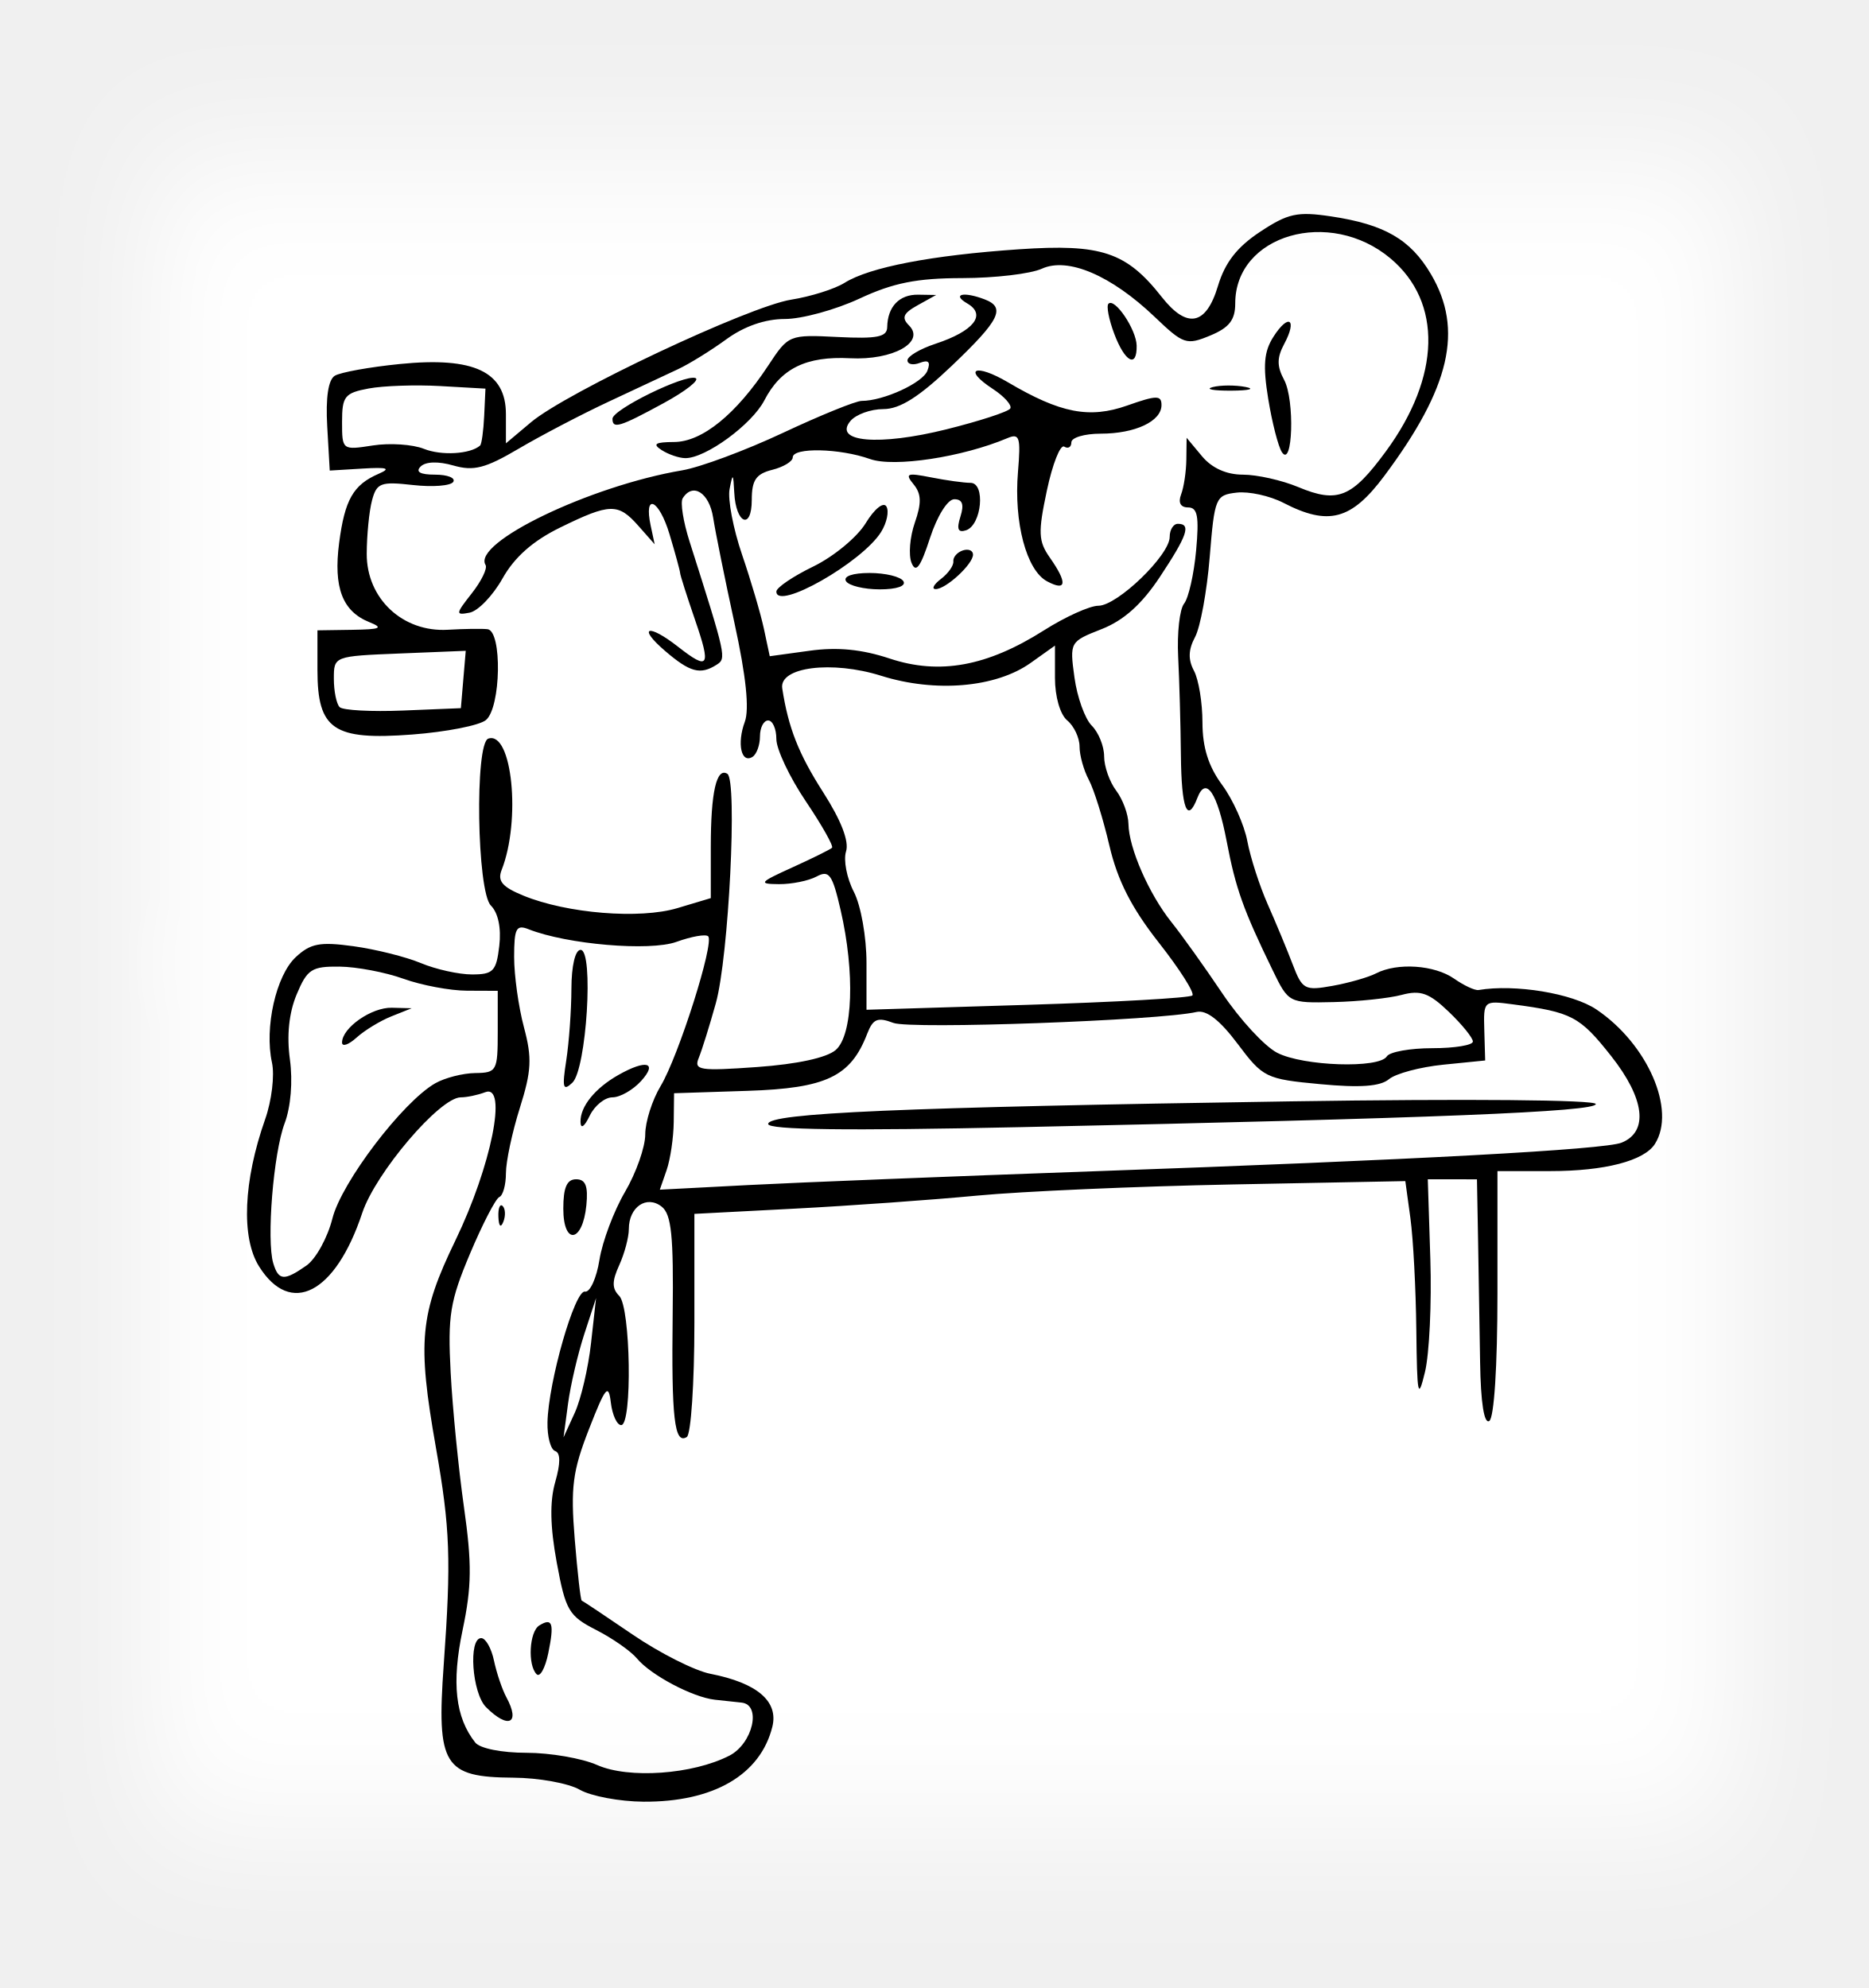
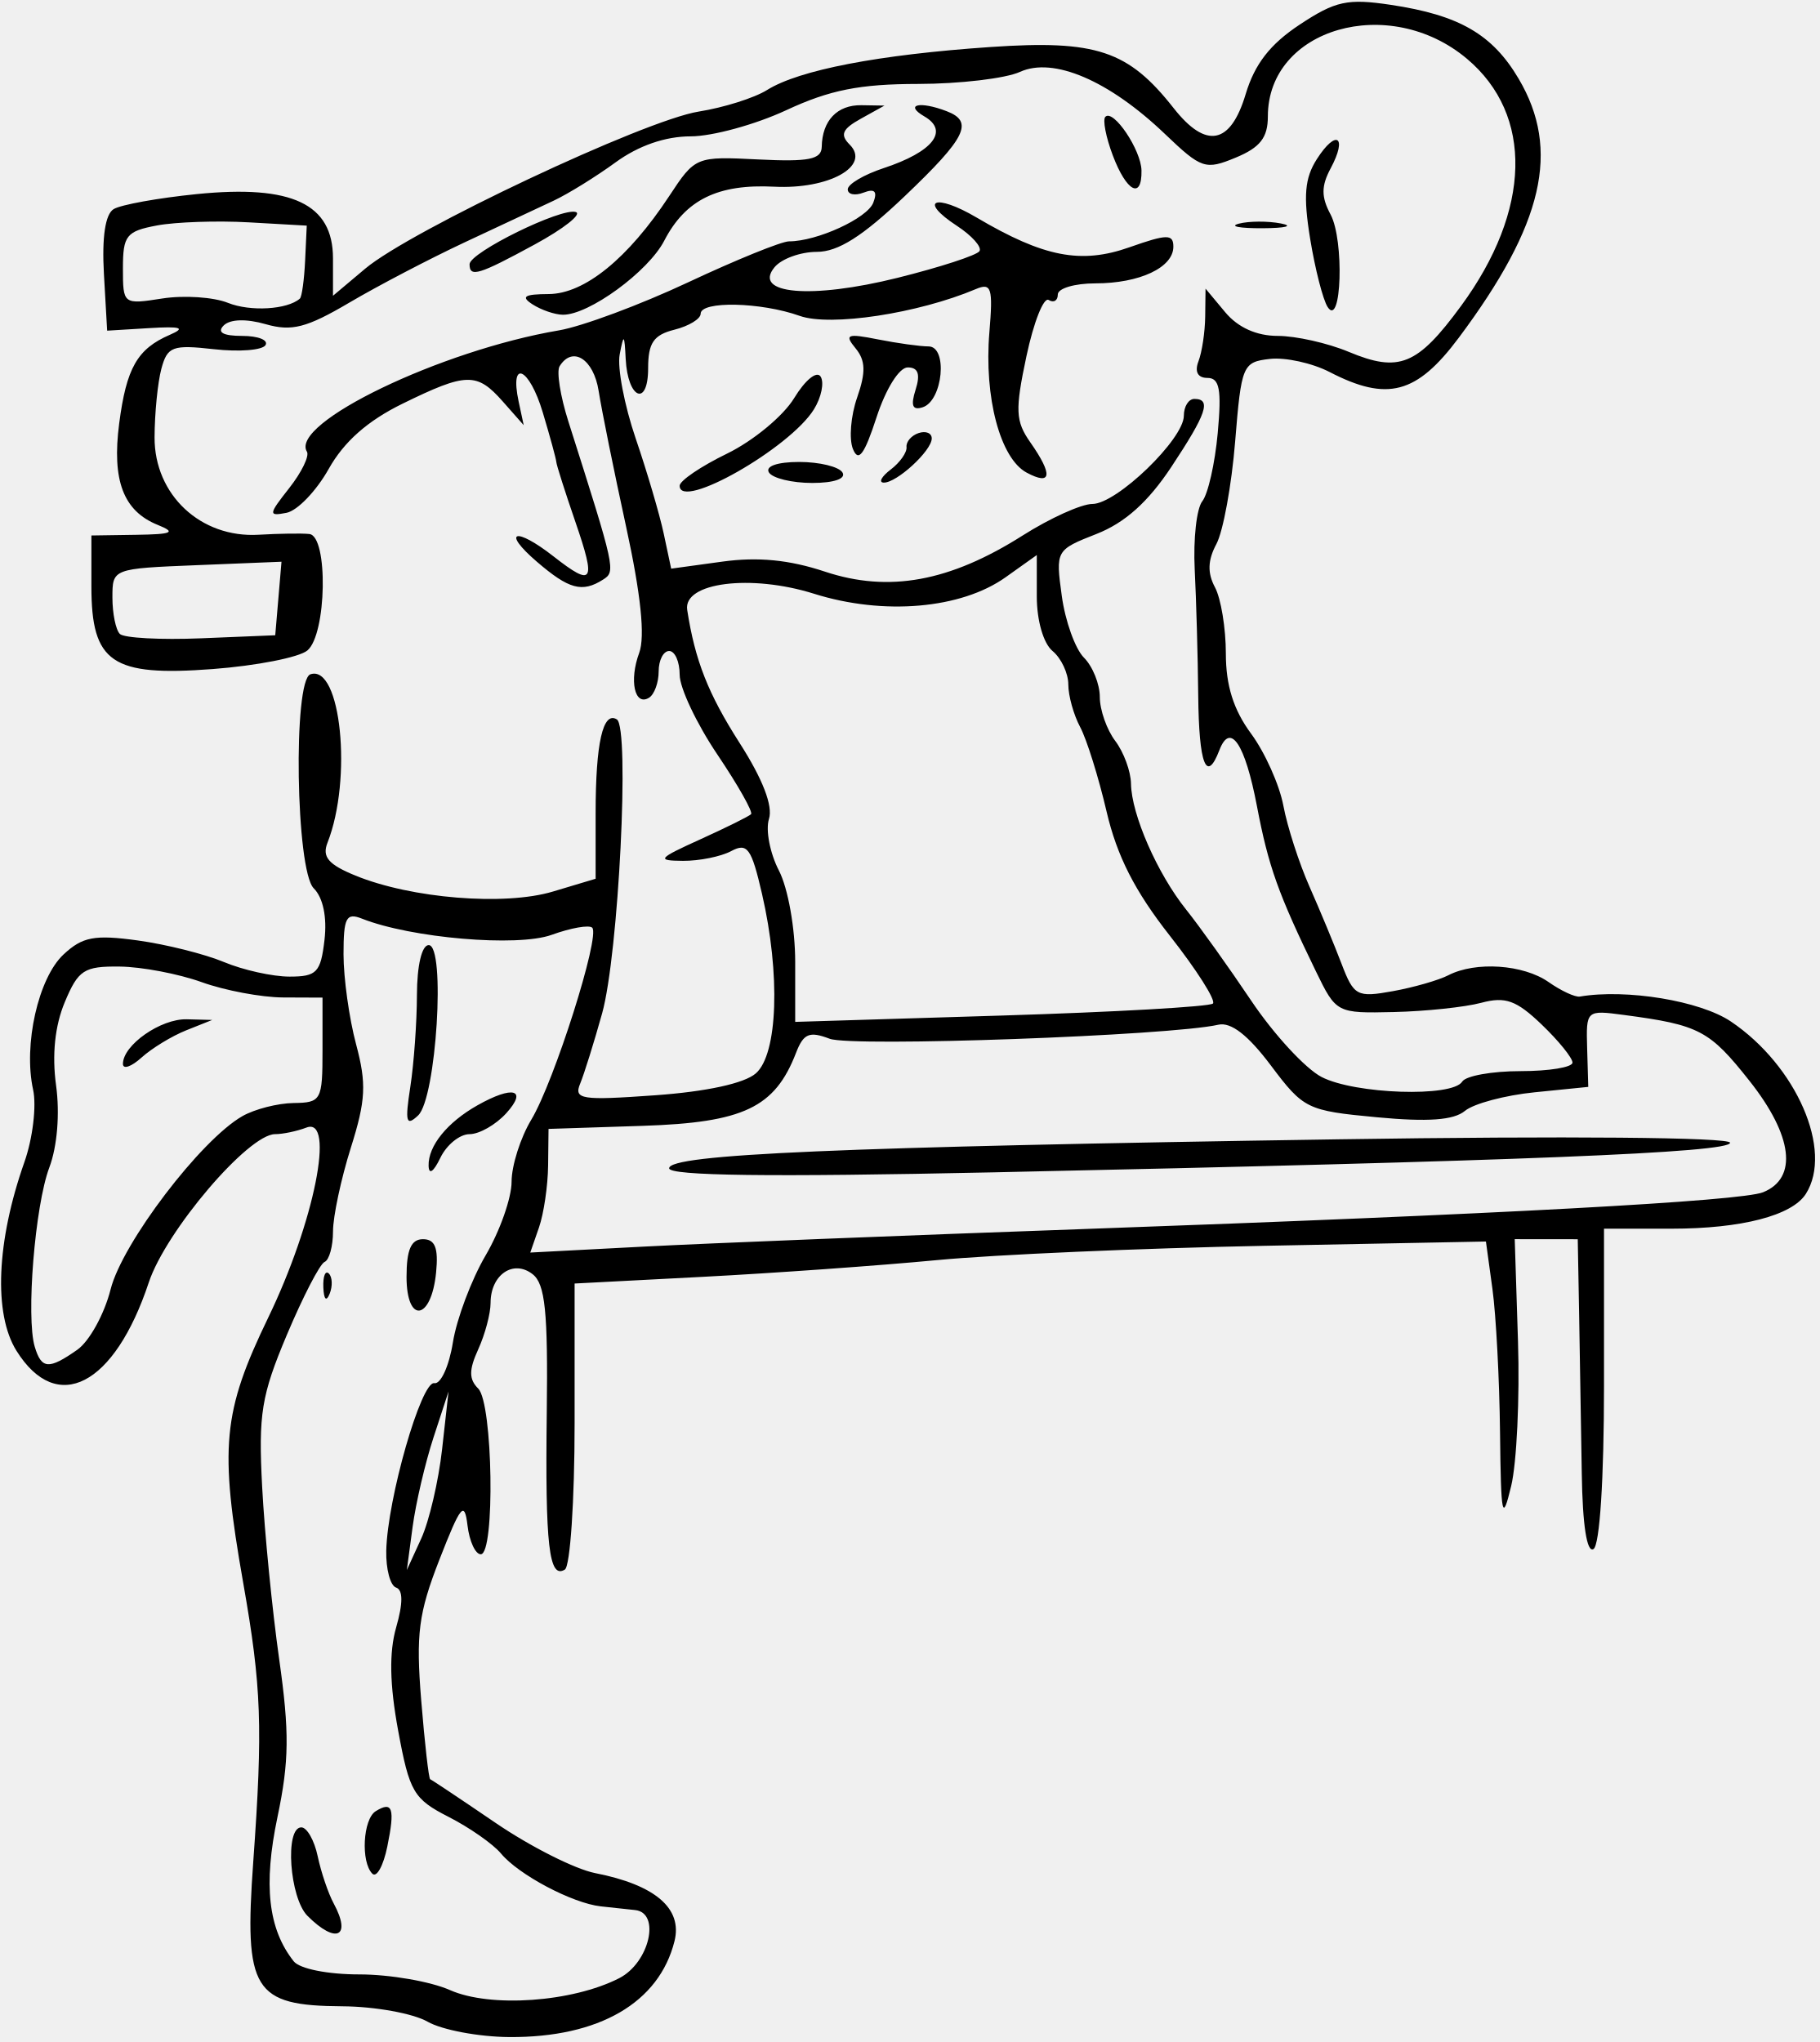
- <svg xmlns="http://www.w3.org/2000/svg" xmlns:xlink="http://www.w3.org/1999/xlink" width="360.621" height="383.654" id="svg2" version="1.1">
+ <svg xmlns="http://www.w3.org/2000/svg" xmlns:xlink="http://www.w3.org/1999/xlink" width="277.121" height="310.956" id="svg2" version="1.1">
  <defs id="defs4">
-     <filter id="filter5283" color-interpolation-filters="sRGB">
-       <feGaussianBlur stdDeviation="10.212" id="feGaussianBlur5285" />
-     </filter>
-     <filter id="filter5427" x="-0.286" width="1.572" y="-0.286" height="1.572" color-interpolation-filters="sRGB">
-       <feGaussianBlur stdDeviation="15.758" id="feGaussianBlur5429" />
-     </filter>
    <radialGradient gradientUnits="userSpaceOnUse" gradientTransform="matrix(1,0,0,0.9181983,-19.28571,-7.910539)" r="209.566" fy="287.501" fx="398.111" cy="287.501" cx="398.111" id="radialGradient5255" xlink:href="#linearGradient5249" />
    <linearGradient id="linearGradient5249">
      <stop id="stop5251" offset="0" style="stop-color:#e3e3e3;stop-opacity:1;" />
      <stop id="stop5253" offset="1" style="stop-color:#e3e3e3;stop-opacity:0;" />
    </linearGradient>
  </defs>
-   <g id="layer1" transform="translate(-230.9448,-262.1531)">
-     <g id="g5449" transform="matrix(1.05434,0,0,1.258995,-111.4241,59.80755)" style="fill:#ffffff;fill-opacity:1">
-       <rect y="185.228" x="352.249" height="255.714" width="290" id="rect2987" style="fill:#ffffff;fill-opacity:1;stroke:none;filter:url(#filter5283)" />
-       <path transform="matrix(1.607432,0,0,0.7737255,-152.976,82.34778)" d="m 467.143,292.005 c 0,36.49 -29.581,66.071 -66.071,66.071 -36.49,0 -66.071,-29.581 -66.071,-66.071 0,-36.49 29.581,-66.071 66.071,-66.071 36.49,0 66.071,29.581 66.071,66.071 z" id="path5317" style="fill:#ffffff;fill-opacity:1;stroke:none;filter:url(#filter5427)" />
-     </g>
-     <path style="fill:#000000" d="m 342.8,607.534 c -2.174,-1.243 -7.934,-2.285 -12.8,-2.316 -13.436,-0.085 -14.834,-2.353 -13.437,-21.784 1.458,-20.276 1.242,-26.301 -1.504,-41.906 -3.612,-20.524 -3.119,-25.76 3.771,-40.017 6.914,-14.307 10.117,-30.258 5.738,-28.578 -1.42,0.545 -3.544,0.991 -4.719,0.991 -4.028,0 -16.437,14.57 -19.013,22.325 -5.169,15.562 -13.823,20.032 -19.916,10.287 -3.473,-5.555 -3.015,-16.478 1.193,-28.402 1.257,-3.561 1.846,-8.471 1.31,-10.911 -1.484,-6.756 0.779,-16.806 4.583,-20.352 2.854,-2.66 4.661,-3.002 11.157,-2.11 4.264,0.586 10.111,2.051 12.994,3.255 2.883,1.205 7.321,2.19 9.863,2.19 4.101,0 4.694,-0.621 5.265,-5.515 0.401,-3.436 -0.21,-6.369 -1.622,-7.781 -2.698,-2.698 -3.137,-31.335 -0.494,-32.216 4.592,-1.531 6.343,15.773 2.566,25.36 -0.841,2.134 0.134,3.278 4.218,4.948 8.428,3.447 22.435,4.58 29.701,2.403 l 6.443,-1.93 0,-9.898 c 0,-10.527 1.101,-15.384 3.194,-14.09 1.974,1.22 0.264,35.355 -2.217,44.254 -1.212,4.348 -2.696,9.1 -3.298,10.561 -0.987,2.394 0.121,2.568 11.286,1.77 7.721,-0.552 13.421,-1.792 15.147,-3.295 3.312,-2.885 3.727,-14.914 0.933,-27.019 -1.59,-6.888 -2.208,-7.747 -4.64,-6.445 -1.543,0.826 -4.809,1.486 -7.257,1.467 -4.045,-0.032 -3.807,-0.327 2.605,-3.236 3.881,-1.761 7.32,-3.464 7.642,-3.786 0.322,-0.322 -1.965,-4.37 -5.081,-8.997 -3.116,-4.627 -5.665,-10.023 -5.665,-11.991 0,-1.968 -0.712,-3.579 -1.581,-3.579 -0.87,0 -1.581,1.381 -1.581,3.069 0,1.688 -0.651,3.471 -1.446,3.963 -2.168,1.34 -3.028,-2.581 -1.482,-6.759 0.907,-2.451 0.249,-8.788 -1.97,-18.974 -1.832,-8.412 -3.692,-17.606 -4.133,-20.433 -0.754,-4.835 -3.949,-6.859 -5.884,-3.729 -0.479,0.776 0.115,4.511 1.321,8.301 7.09,22.278 7.157,22.585 5.221,23.815 -3.141,1.996 -5.136,1.458 -9.96,-2.692 -5.396,-4.64 -3.257,-5.313 2.521,-0.793 5.95,4.654 6.417,3.927 3.298,-5.139 -1.571,-4.566 -2.874,-8.657 -2.895,-9.092 -0.022,-0.435 -0.938,-3.791 -2.037,-7.459 -2.032,-6.782 -5.024,-8.126 -3.632,-1.631 l 0.762,3.556 -3.141,-3.558 c -3.907,-4.426 -5.472,-4.392 -15.103,0.326 -5.26,2.577 -8.806,5.711 -11.111,9.819 -1.862,3.319 -4.72,6.292 -6.352,6.606 -2.758,0.531 -2.729,0.269 0.417,-3.73 1.861,-2.366 3.057,-4.829 2.658,-5.475 -2.641,-4.274 20.155,-15.249 37.926,-18.259 3.479,-0.589 12.236,-3.845 19.461,-7.236 7.225,-3.391 14.056,-6.165 15.181,-6.165 4.217,0 11.783,-3.472 12.685,-5.821 0.657,-1.711 0.223,-2.164 -1.454,-1.52 -1.314,0.504 -2.39,0.283 -2.39,-0.492 0,-0.775 2.433,-2.212 5.408,-3.194 7.395,-2.441 9.888,-5.594 6.144,-7.772 -3.09,-1.797 -0.732,-2.36 3.341,-0.797 4.12,1.581 2.94,3.974 -6.303,12.784 -6.352,6.055 -10.041,8.392 -13.246,8.392 -2.443,0 -5.304,1.038 -6.357,2.307 -3.376,4.067 5.517,4.839 18.503,1.605 6.408,-1.596 11.964,-3.407 12.345,-4.024 0.382,-0.618 -1.14,-2.325 -3.383,-3.794 -5.922,-3.88 -3.326,-4.964 2.979,-1.244 10.078,5.946 15.682,7.034 22.979,4.459 5.669,-2 6.607,-2.012 6.607,-0.085 0,3.133 -5.082,5.52 -11.755,5.52 -3.101,0 -5.638,0.754 -5.638,1.675 0,0.921 -0.618,1.293 -1.373,0.826 -0.755,-0.467 -2.262,3.342 -3.349,8.465 -1.726,8.133 -1.652,9.776 0.582,12.966 3.429,4.896 3.226,6.58 -0.55,4.559 -3.979,-2.13 -6.428,-11.346 -5.61,-21.115 0.562,-6.709 0.312,-7.508 -2.04,-6.513 -8.683,3.671 -21.883,5.678 -26.511,4.03 -5.853,-2.084 -14.909,-2.278 -14.909,-0.319 0,0.775 -1.779,1.856 -3.953,2.402 -3.132,0.786 -3.953,1.99 -3.953,5.799 0,5.908 -3.072,4.632 -3.378,-1.403 -0.191,-3.767 -0.294,-3.843 -0.904,-0.67 -0.379,1.972 0.706,7.664 2.41,12.649 1.704,4.985 3.603,11.434 4.22,14.331 l 1.121,5.266 7.707,-1.06 c 5.357,-0.737 10.065,-0.277 15.442,1.509 9.613,3.193 18.789,1.516 29.755,-5.438 4.121,-2.614 8.848,-4.752 10.504,-4.752 3.653,0 13.763,-9.756 13.763,-13.282 0,-1.391 0.712,-2.53 1.581,-2.53 2.599,0 1.847,2.219 -3.478,10.258 -3.492,5.273 -6.973,8.389 -11.241,10.066 -6.132,2.409 -6.175,2.484 -5.236,9.332 0.52,3.797 2.021,7.978 3.335,9.292 1.314,1.314 2.389,3.981 2.389,5.927 0,1.946 1.045,4.919 2.321,6.607 1.277,1.688 2.344,4.583 2.372,6.434 0.07,4.654 3.966,13.55 8.312,18.976 1.999,2.497 6.41,8.672 9.801,13.722 3.391,5.051 8.15,10.209 10.575,11.464 5.022,2.597 19.696,3.081 21.169,0.699 0.537,-0.87 4.493,-1.581 8.79,-1.581 4.297,0 7.813,-0.578 7.813,-1.285 0,-0.707 -2.091,-3.289 -4.647,-5.737 -3.805,-3.645 -5.452,-4.236 -9.092,-3.263 -2.445,0.654 -8.352,1.279 -13.128,1.389 -8.63,0.199 -8.701,0.162 -11.756,-6.125 -5.694,-11.718 -7.142,-15.776 -8.878,-24.876 -1.793,-9.396 -4.01,-12.703 -5.65,-8.429 -1.948,5.078 -3.086,2.153 -3.188,-8.201 -0.058,-5.87 -0.296,-14.415 -0.528,-18.988 -0.232,-4.573 0.282,-9.198 1.142,-10.278 0.86,-1.08 1.905,-5.699 2.322,-10.264 0.6,-6.57 0.277,-8.301 -1.55,-8.301 -1.456,0 -1.954,-0.924 -1.349,-2.501 0.528,-1.376 0.983,-4.4 1.012,-6.72 l 0.053,-4.219 2.968,3.558 c 1.915,2.296 4.719,3.558 7.904,3.558 2.715,0 7.518,1.079 10.674,2.397 7.589,3.171 10.343,2.047 16.909,-6.898 10.58,-14.412 10.928,-28.779 0.901,-37.215 -11.733,-9.872 -29.975,-4.595 -29.975,8.671 0,3.194 -1.159,4.68 -4.836,6.203 -4.57,1.893 -5.158,1.696 -10.673,-3.575 -8.411,-8.039 -16.778,-11.62 -21.802,-9.33 -2.171,0.989 -9.073,1.806 -15.337,1.814 -8.795,0.011 -13.316,0.912 -19.847,3.953 -4.652,2.166 -11.128,3.938 -14.392,3.938 -3.817,0 -7.851,1.398 -11.307,3.919 -2.955,2.156 -7.151,4.752 -9.326,5.77 -2.174,1.018 -8.222,3.85 -13.44,6.293 -5.218,2.443 -13.007,6.516 -17.31,9.051 -6.431,3.789 -8.67,4.366 -12.586,3.243 -2.935,-0.842 -5.364,-0.765 -6.329,0.2 -1.034,1.034 -0.083,1.566 2.797,1.566 2.399,0 3.976,0.625 3.504,1.39 -0.472,0.764 -3.968,1.039 -7.768,0.611 -6.236,-0.703 -7.006,-0.415 -7.909,2.958 -0.55,2.055 -1.01,6.698 -1.022,10.317 -0.028,8.64 6.939,15.166 15.648,14.657 3.122,-0.183 6.565,-0.233 7.652,-0.111 2.864,0.32 2.61,15.12 -0.3,17.535 -1.252,1.039 -7.664,2.297 -14.248,2.795 -15.189,1.149 -18.261,-0.945 -18.261,-12.448 l 0,-7.661 6.72,-0.1 c 5.485,-0.082 6.085,-0.356 3.266,-1.492 -5.174,-2.085 -6.922,-6.688 -5.802,-15.278 1.09,-8.356 2.726,-11.219 7.62,-13.338 2.446,-1.059 1.702,-1.301 -3.107,-1.009 l -6.325,0.384 -0.486,-8.547 c -0.315,-5.53 0.2,-8.971 1.459,-9.749 1.07,-0.661 6.716,-1.682 12.546,-2.267 14.308,-1.437 20.476,1.478 20.476,9.676 l 0,5.634 4.843,-4.075 c 6.872,-5.783 42.067,-22.363 50.214,-23.656 3.757,-0.596 8.382,-2.055 10.278,-3.241 4.832,-3.025 16.81,-5.329 33.677,-6.479 15.9,-1.084 20.703,0.522 27.535,9.208 4.882,6.206 8.56,5.492 10.836,-2.104 1.359,-4.535 3.678,-7.524 8.118,-10.463 5.402,-3.575 7.202,-3.966 13.744,-2.985 10.291,1.543 15.284,4.433 19.238,11.133 6.325,10.72 3.742,21.889 -9.011,38.972 -6.339,8.49 -10.756,9.666 -19.443,5.174 -2.623,-1.357 -6.679,-2.246 -9.013,-1.976 -4.086,0.472 -4.279,0.934 -5.216,12.45 -0.535,6.578 -1.805,13.515 -2.823,15.416 -1.307,2.442 -1.37,4.354 -0.213,6.515 0.9,1.682 1.637,6.169 1.637,9.97 0,4.813 1.152,8.474 3.794,12.055 2.087,2.829 4.277,7.719 4.868,10.867 0.591,3.148 2.357,8.621 3.924,12.162 1.568,3.541 3.739,8.765 4.824,11.61 1.853,4.856 2.323,5.109 7.698,4.14 3.148,-0.567 6.922,-1.65 8.387,-2.405 4.109,-2.119 11.289,-1.629 15.082,1.028 1.885,1.32 4,2.303 4.7,2.185 7.021,-1.192 18.122,0.64 22.742,3.754 9.882,6.66 15.433,19.427 11.283,25.953 -2.075,3.264 -9.69,5.238 -20.207,5.238 l -10.175,0 0,23.624 c 0,14.044 -0.641,24.021 -1.581,24.602 -0.997,0.616 -1.649,-3.584 -1.766,-11.37 -0.101,-6.791 -0.279,-17.505 -0.395,-23.809 l -0.211,-11.461 -4.744,-0.005 -4.744,-0.005 0.493,15.418 c 0.271,8.48 -0.191,18.264 -1.027,21.743 -1.344,5.591 -1.538,4.654 -1.679,-8.081 -0.087,-7.923 -0.6,-17.627 -1.14,-21.565 l -0.981,-7.16 -33.409,0.647 c -18.375,0.357 -40.525,1.325 -49.221,2.152 -8.696,0.827 -24.528,1.959 -35.181,2.514 l -19.369,1.011 0,21.078 c 0,11.593 -0.66,21.486 -1.467,21.985 -2.39,1.477 -2.973,-3.592 -2.723,-23.647 0.19,-15.178 -0.236,-19.343 -2.13,-20.82 -2.906,-2.265 -6.329,0.081 -6.329,4.337 0,1.592 -0.835,4.726 -1.855,6.965 -1.419,3.113 -1.419,4.506 0,5.925 2.209,2.209 2.554,24.94 0.378,24.94 -0.812,0 -1.71,-1.957 -1.996,-4.348 -0.45,-3.758 -1.023,-3.06 -4.222,5.139 -3.155,8.086 -3.561,11.22 -2.745,21.216 0.527,6.451 1.134,11.788 1.35,11.86 0.216,0.072 4.662,3.039 9.88,6.594 5.218,3.555 11.94,6.944 14.939,7.532 9.054,1.775 13.187,5.316 11.958,10.242 -2.314,9.273 -11.37,14.533 -24.869,14.442 -4.594,-0.031 -10.131,-1.073 -12.305,-2.316 z m 28.857,-6.551 c 4.542,-2.326 6.284,-9.854 2.372,-10.253 -1.087,-0.111 -3.409,-0.362 -5.161,-0.557 -4.281,-0.477 -12.358,-4.755 -15.009,-7.949 -1.183,-1.425 -4.734,-3.909 -7.891,-5.52 -5.275,-2.691 -5.891,-3.745 -7.597,-13.007 -1.28,-6.946 -1.371,-11.774 -0.292,-15.534 1.04,-3.628 1.034,-5.632 -0.019,-5.984 -0.871,-0.29 -1.535,-2.781 -1.476,-5.535 0.168,-7.797 5.273,-25.6 7.234,-25.231 0.969,0.182 2.226,-2.576 2.794,-6.13 0.568,-3.554 2.789,-9.457 4.935,-13.12 2.146,-3.662 3.902,-8.647 3.902,-11.077 0,-2.43 1.336,-6.637 2.97,-9.348 3.44,-5.711 10.406,-27.658 9.17,-28.894 -0.459,-0.459 -3.21,0.024 -6.113,1.073 -5.148,1.862 -21.146,0.494 -28.559,-2.442 -2.363,-0.936 -2.767,-0.151 -2.767,5.375 0,3.559 0.851,9.653 1.891,13.542 1.591,5.947 1.465,8.423 -0.791,15.578 -1.475,4.679 -2.682,10.342 -2.682,12.585 0,2.243 -0.572,4.315 -1.272,4.605 -0.7,0.29 -3.248,5.215 -5.663,10.944 -3.857,9.152 -4.311,11.937 -3.732,22.927 0.362,6.881 1.517,18.558 2.565,25.95 1.553,10.946 1.505,15.352 -0.259,23.741 -2.148,10.216 -1.402,16.857 2.441,21.718 0.896,1.133 5.114,1.976 9.884,1.976 4.577,0 10.716,1.062 13.642,2.36 6.074,2.694 18.412,1.825 25.48,-1.795 z m -46.927,-9.374 c -2.705,-2.705 -3.449,-13.327 -0.934,-13.327 0.853,0 1.963,1.957 2.467,4.348 0.504,2.392 1.585,5.584 2.402,7.094 2.74,5.063 0.375,6.195 -3.936,1.885 z m 9.76,-6.353 c -1.766,-1.766 -1.416,-8.221 0.51,-9.411 2.547,-1.574 2.921,-0.429 1.741,5.337 -0.591,2.888 -1.603,4.721 -2.251,4.074 z m 5.148,-89.855 c 0,-4.084 0.69,-5.666 2.472,-5.666 1.827,0 2.343,1.31 1.976,5.017 -0.716,7.249 -4.448,7.793 -4.448,0.649 z m -12.525,1.581 c -0.069,-1.667 0.305,-2.601 0.83,-2.075 0.525,0.525 0.582,1.889 0.125,3.031 -0.505,1.261 -0.879,0.887 -0.955,-0.955 z m 15.844,-18.315 c -0.071,-2.969 2.807,-6.522 7.363,-9.092 5.344,-3.014 7.584,-2.401 4.338,1.186 -1.574,1.739 -4.066,3.162 -5.538,3.162 -1.472,0 -3.448,1.601 -4.391,3.558 -1.035,2.146 -1.738,2.617 -1.773,1.186 z m -2.752,-11.859 c 0.539,-3.479 0.987,-9.704 0.997,-13.835 0.011,-4.436 0.735,-7.511 1.771,-7.511 2.583,0 1.15,23.062 -1.593,25.643 -1.805,1.698 -1.995,1.001 -1.175,-4.297 z m 4.783,54.551 0.97,-8.696 -2.268,6.94 c -1.247,3.817 -2.66,9.865 -3.139,13.44 l -0.871,6.5 2.169,-4.744 c 1.193,-2.609 2.605,-8.657 3.139,-13.44 z m -54.92,-14.97 c 1.823,-1.277 4.082,-5.371 5.02,-9.098 1.757,-6.976 13.563,-22.496 19.838,-26.078 1.851,-1.056 5.321,-1.946 7.713,-1.976 4.156,-0.054 4.348,-0.405 4.348,-7.962 l 0,-7.906 -5.929,-0.024 c -3.261,-0.013 -8.776,-1.049 -12.254,-2.302 -3.479,-1.253 -9.029,-2.31 -12.335,-2.348 -5.381,-0.062 -6.248,0.5 -8.284,5.372 -1.482,3.547 -1.936,7.908 -1.303,12.525 0.582,4.245 0.174,9.194 -1.016,12.347 -2.163,5.73 -3.53,22.565 -2.192,27.004 1.016,3.371 2.109,3.447 6.393,0.446 z m 6.877,-43.043 c 0,-2.839 5.695,-6.817 9.612,-6.715 l 3.828,0.1 -3.92,1.564 c -2.156,0.86 -5.18,2.704 -6.72,4.098 -1.54,1.393 -2.8,1.822 -2.8,0.952 z m 144.678,24.861 c 62.384,-2.219 98.905,-4.197 102.217,-5.537 5.251,-2.124 4.478,-8.505 -2.027,-16.735 -6.045,-7.648 -7.568,-8.448 -18.928,-9.956 -5.672,-0.753 -5.702,-0.726 -5.534,5.036 l 0.168,5.793 -8.087,0.814 c -4.448,0.448 -9.161,1.706 -10.475,2.796 -1.692,1.404 -5.558,1.684 -13.259,0.961 -10.52,-0.988 -11.035,-1.24 -15.958,-7.801 -3.424,-4.562 -6.009,-6.567 -7.906,-6.131 -7.18,1.652 -55.163,3.384 -58.509,2.112 -3.061,-1.164 -3.934,-0.797 -5.064,2.13 -3.182,8.238 -7.906,10.486 -23.064,10.98 l -14.186,0.462 -0.065,5.534 c -0.036,3.044 -0.654,7.232 -1.375,9.307 l -1.31,3.773 17.172,-0.898 c 9.445,-0.494 39.23,-1.683 66.189,-2.642 z m -62.457,-9.144 c 0,-2.116 25.46,-3.218 100.8,-4.364 34.184,-0.52 58.899,-0.303 58.899,0.517 0,1.496 -31.529,2.762 -111.078,4.462 -33.426,0.714 -48.621,0.522 -48.621,-0.614 z m 81.855,-24.801 c 0.473,-0.473 -2.445,-5.066 -6.484,-10.207 -5.27,-6.708 -7.961,-11.992 -9.528,-18.711 -1.201,-5.15 -2.988,-10.866 -3.971,-12.702 -0.983,-1.836 -1.787,-4.721 -1.787,-6.411 0,-1.69 -1.067,-3.958 -2.372,-5.041 -1.375,-1.141 -2.372,-4.591 -2.372,-8.207 l 0,-6.239 -4.688,3.338 c -6.703,4.773 -18.377,5.78 -28.84,2.489 -9.521,-2.995 -19.734,-1.694 -19.096,2.432 1.179,7.623 3.151,12.627 7.902,20.054 3.469,5.422 5.028,9.459 4.408,11.413 -0.528,1.663 0.145,5.158 1.494,7.767 1.376,2.661 2.453,8.706 2.453,13.765 l 0,9.021 31.011,-0.951 c 17.056,-0.523 31.397,-1.338 31.87,-1.811 z m -140.678,-60.978 0.471,-5.534 -12.725,0.516 c -12.711,0.515 -12.725,0.52 -12.725,4.875 0,2.398 0.503,4.862 1.117,5.476 0.614,0.614 6.129,0.911 12.254,0.659 l 11.137,-0.458 0.471,-5.534 z m 3.237,-45.146 c 0.3,-0.264 0.656,-2.844 0.791,-5.733 l 0.246,-5.253 -8.696,-0.494 c -4.783,-0.272 -11.009,-0.062 -13.835,0.467 -4.625,0.865 -5.139,1.51 -5.139,6.442 0,5.445 0.04,5.475 5.929,4.554 3.261,-0.51 7.708,-0.214 9.882,0.657 3.367,1.349 8.939,1.02 10.823,-0.64 z m 57.168,28.175 c 0,-0.755 3.209,-2.932 7.131,-4.837 3.922,-1.905 8.468,-5.664 10.103,-8.352 1.67,-2.746 3.419,-4.166 3.991,-3.24 0.56,0.907 0.105,3.122 -1.011,4.924 -3.633,5.862 -20.214,15.3 -20.214,11.506 z m 13.44,-2.003 c -0.58,-0.939 1.27,-1.581 4.557,-1.581 3.044,0 5.974,0.712 6.511,1.581 0.58,0.939 -1.27,1.581 -4.557,1.581 -3.044,0 -5.974,-0.712 -6.511,-1.581 z m 18.34,-0.446 c 1.391,-1.059 2.458,-2.578 2.372,-3.376 -0.086,-0.797 0.733,-1.746 1.82,-2.108 1.087,-0.362 1.976,0.002 1.976,0.809 0,1.852 -5.297,6.718 -7.24,6.651 -0.801,-0.028 -0.319,-0.917 1.072,-1.976 z m -5.698,-3.092 c -0.609,-1.511 -0.323,-4.996 0.635,-7.745 1.326,-3.803 1.27,-5.572 -0.234,-7.402 -1.722,-2.095 -1.289,-2.268 3.361,-1.347 2.935,0.581 6.362,1.057 7.616,1.057 2.936,0 2.166,8.161 -0.864,9.157 -1.548,0.509 -1.847,-0.225 -1.079,-2.645 0.743,-2.34 0.385,-3.349 -1.185,-3.349 -1.284,0 -3.297,3.22 -4.696,7.511 -1.836,5.635 -2.724,6.824 -3.554,4.763 z m -48.219,-21.761 c -1.819,-1.176 -1.257,-1.538 2.415,-1.557 5.402,-0.027 11.96,-5.355 18.141,-14.738 3.927,-5.961 4.016,-5.998 13.44,-5.526 7.576,0.379 9.495,-0.003 9.529,-1.897 0.07,-3.958 2.33,-6.328 5.981,-6.269 l 3.464,0.056 -3.573,1.984 c -2.789,1.549 -3.154,2.403 -1.666,3.891 3.222,3.222 -3.124,6.76 -11.363,6.335 -8.478,-0.437 -13.359,1.961 -16.548,8.127 -2.408,4.657 -11.355,11.193 -15.263,11.15 -1.202,-0.013 -3.252,-0.714 -4.557,-1.557 z m 119.678,0.391 c -0.705,-1.089 -1.89,-5.714 -2.634,-10.278 -1.05,-6.442 -0.823,-9.123 1.013,-11.992 2.923,-4.567 4.649,-3.417 2.079,1.385 -1.433,2.678 -1.437,4.306 -0.016,6.962 2.075,3.877 1.652,17.159 -0.443,13.922 z m -129.165,-6.435 c 0,-1.771 13.853,-8.576 16.001,-7.86 0.946,0.315 -1.83,2.506 -6.168,4.867 -8.459,4.604 -9.832,5.022 -9.832,2.993 z m 115.803,-6.11 c 1.512,-0.396 4.358,-0.41 6.325,-0.032 1.967,0.378 0.73,0.702 -2.749,0.72 -3.479,0.018 -5.088,-0.292 -3.576,-0.688 z m -18.977,-10.273 c -1.045,-2.769 -1.55,-5.385 -1.121,-5.814 1.211,-1.211 5.384,4.987 5.44,8.082 0.081,4.428 -2.255,3.202 -4.319,-2.268 z" id="path3040" />
+   <g id="layer1" transform="translate(-274.5625,-302.9354)">
+     <path style="fill:#000000" d="m 339.665,610.796 c -2.199,-1.257 -8.026,-2.311 -12.947,-2.342 -13.591,-0.086 -15.006,-2.38 -13.592,-22.035 1.475,-20.51 1.256,-26.604 -1.522,-42.39 -3.654,-20.761 -3.155,-26.057 3.814,-40.479 6.994,-14.472 10.233,-30.607 5.805,-28.908 -1.437,0.551 -3.585,1.002 -4.774,1.002 -4.075,0 -16.627,14.738 -19.232,22.583 -5.228,15.741 -13.983,20.263 -20.146,10.406 -3.513,-5.619 -3.049,-16.668 1.206,-28.73 1.271,-3.602 1.867,-8.569 1.325,-11.037 -1.501,-6.834 0.788,-17 4.636,-20.587 2.887,-2.691 4.714,-3.037 11.286,-2.134 4.313,0.592 10.228,2.074 13.144,3.293 2.916,1.218 7.406,2.215 9.977,2.215 4.149,0 4.748,-0.628 5.326,-5.579 0.406,-3.476 -0.213,-6.443 -1.641,-7.871 -2.729,-2.729 -3.173,-31.696 -0.499,-32.587 4.645,-1.548 6.416,15.955 2.596,25.653 -0.85,2.159 0.136,3.316 4.267,5.005 8.525,3.486 22.694,4.633 30.044,2.431 l 6.518,-1.953 0,-10.012 c 0,-10.648 1.114,-15.561 3.231,-14.253 1.996,1.234 0.267,35.763 -2.242,44.764 -1.226,4.398 -2.727,9.206 -3.336,10.682 -0.998,2.422 0.123,2.598 11.417,1.791 7.811,-0.558 13.576,-1.812 15.322,-3.333 3.35,-2.918 3.77,-15.086 0.944,-27.331 -1.608,-6.968 -2.233,-7.836 -4.693,-6.52 -1.561,0.835 -4.864,1.503 -7.341,1.484 -4.092,-0.032 -3.851,-0.331 2.635,-3.273 3.926,-1.781 7.405,-3.504 7.73,-3.83 0.325,-0.325 -1.987,-4.421 -5.139,-9.101 -3.152,-4.68 -5.731,-10.139 -5.731,-12.13 0,-1.991 -0.72,-3.62 -1.599,-3.62 -0.88,0 -1.599,1.397 -1.599,3.104 0,1.707 -0.658,3.511 -1.463,4.009 -2.193,1.355 -3.063,-2.611 -1.499,-6.837 0.917,-2.479 0.252,-8.889 -1.993,-19.193 -1.854,-8.509 -3.735,-17.81 -4.181,-20.669 -0.763,-4.89 -3.995,-6.938 -5.952,-3.772 -0.485,0.785 0.117,4.563 1.337,8.397 7.171,22.535 7.24,22.846 5.282,24.09 -3.177,2.02 -5.195,1.474 -10.075,-2.723 -5.458,-4.694 -3.295,-5.374 2.55,-0.802 6.019,4.708 6.491,3.972 3.336,-5.198 -1.589,-4.618 -2.907,-8.757 -2.929,-9.197 -0.022,-0.44 -0.949,-3.835 -2.061,-7.545 -2.055,-6.86 -5.082,-8.219 -3.673,-1.65 l 0.771,3.597 -3.177,-3.599 c -3.952,-4.477 -5.535,-4.443 -15.277,0.329 -5.321,2.606 -8.908,5.776 -11.239,9.933 -1.883,3.358 -4.775,6.365 -6.426,6.683 -2.79,0.537 -2.761,0.272 0.421,-3.773 1.882,-2.393 3.093,-4.885 2.689,-5.538 -2.672,-4.323 20.388,-15.425 38.364,-18.47 3.519,-0.596 12.377,-3.89 19.686,-7.32 7.309,-3.43 14.219,-6.236 15.356,-6.236 4.266,0 11.919,-3.512 12.831,-5.888 0.664,-1.731 0.226,-2.189 -1.471,-1.538 -1.329,0.51 -2.417,0.286 -2.417,-0.498 0,-0.784 2.462,-2.238 5.47,-3.23 7.48,-2.469 10.002,-5.658 6.214,-7.862 -3.125,-1.818 -0.741,-2.387 3.379,-0.806 4.167,1.599 2.974,4.02 -6.376,12.932 -6.425,6.125 -10.157,8.489 -13.399,8.489 -2.471,0 -5.365,1.05 -6.43,2.333 -3.415,4.114 5.581,4.895 18.716,1.624 6.482,-1.614 12.102,-3.446 12.488,-4.071 0.386,-0.625 -1.154,-2.352 -3.422,-3.838 -5.99,-3.925 -3.364,-5.021 3.013,-1.258 10.194,6.015 15.863,7.115 23.244,4.511 5.734,-2.023 6.683,-2.035 6.683,-0.086 0,3.169 -5.141,5.583 -11.891,5.583 -3.137,0 -5.703,0.762 -5.703,1.694 0,0.932 -0.625,1.308 -1.389,0.836 -0.764,-0.472 -2.288,3.381 -3.388,8.562 -1.746,8.227 -1.671,9.889 0.589,13.115 3.469,4.952 3.263,6.656 -0.557,4.612 -4.025,-2.154 -6.502,-11.477 -5.675,-21.359 0.568,-6.786 0.315,-7.594 -2.064,-6.588 -8.784,3.714 -22.136,5.744 -26.817,4.077 -5.92,-2.108 -15.081,-2.304 -15.081,-0.323 0,0.784 -1.799,1.878 -3.999,2.43 -3.168,0.795 -3.999,2.013 -3.999,5.866 0,5.976 -3.108,4.685 -3.417,-1.419 -0.193,-3.81 -0.298,-3.888 -0.915,-0.678 -0.383,1.994 0.714,7.752 2.438,12.795 1.724,5.043 3.645,11.566 4.269,14.496 l 1.134,5.327 7.796,-1.072 c 5.419,-0.745 10.181,-0.28 15.62,1.527 9.724,3.23 19.005,1.533 30.098,-5.501 4.169,-2.644 8.95,-4.807 10.626,-4.807 3.695,0 13.922,-9.869 13.922,-13.435 0,-1.407 0.72,-2.559 1.599,-2.559 2.629,0 1.869,2.244 -3.518,10.376 -3.533,5.333 -7.054,8.486 -11.371,10.182 -6.203,2.437 -6.246,2.513 -5.296,9.44 0.526,3.841 2.045,8.07 3.374,9.4 1.329,1.329 2.416,4.027 2.416,5.995 0,1.968 1.057,4.976 2.348,6.683 1.292,1.708 2.371,4.636 2.399,6.508 0.07,4.708 4.012,13.706 8.408,19.195 2.022,2.525 6.484,8.772 9.914,13.881 3.43,5.109 8.244,10.327 10.697,11.596 5.079,2.627 19.924,3.117 21.413,0.707 0.544,-0.88 4.545,-1.599 8.891,-1.599 4.347,0 7.903,-0.585 7.903,-1.3 0,-0.715 -2.115,-3.327 -4.7,-5.803 -3.849,-3.687 -5.515,-4.285 -9.197,-3.301 -2.473,0.661 -8.449,1.293 -13.279,1.405 -8.729,0.201 -8.802,0.163 -11.891,-6.195 -5.759,-11.853 -7.224,-15.958 -8.981,-25.163 -1.813,-9.504 -4.056,-12.85 -5.715,-8.526 -1.971,5.136 -3.121,2.178 -3.225,-8.296 -0.059,-5.938 -0.299,-14.581 -0.534,-19.207 -0.234,-4.626 0.285,-9.304 1.155,-10.396 0.87,-1.092 1.927,-5.764 2.349,-10.383 0.607,-6.646 0.28,-8.397 -1.568,-8.397 -1.473,0 -1.977,-0.935 -1.365,-2.53 0.534,-1.391 0.995,-4.45 1.024,-6.798 l 0.053,-4.268 3.002,3.599 c 1.937,2.322 4.773,3.599 7.995,3.599 2.746,0 7.605,1.091 10.797,2.425 7.676,3.207 10.462,2.071 17.104,-6.977 10.702,-14.578 11.054,-29.111 0.912,-37.645 -11.868,-9.986 -30.321,-4.648 -30.321,8.771 0,3.231 -1.172,4.734 -4.892,6.275 -4.623,1.915 -5.217,1.716 -10.796,-3.616 -8.508,-8.131 -16.972,-11.754 -22.054,-9.438 -2.197,1.001 -9.178,1.827 -15.514,1.835 -8.897,0.011 -13.469,0.923 -20.076,3.999 -4.706,2.191 -11.257,3.983 -14.558,3.983 -3.861,0 -7.941,1.415 -11.437,3.964 -2.989,2.18 -7.234,4.807 -9.433,5.837 -2.199,1.03 -8.317,3.894 -13.595,6.366 -5.278,2.472 -13.158,6.592 -17.51,9.156 -6.505,3.833 -8.77,4.416 -12.731,3.28 -2.969,-0.851 -5.426,-0.774 -6.402,0.202 -1.046,1.046 -0.084,1.584 2.829,1.584 2.427,0 4.022,0.633 3.544,1.406 -0.478,0.773 -4.014,1.051 -7.857,0.618 -6.308,-0.711 -7.087,-0.42 -8.001,2.993 -0.557,2.079 -1.022,6.775 -1.034,10.436 -0.029,8.74 7.02,15.341 15.829,14.826 3.158,-0.185 6.641,-0.235 7.741,-0.112 2.897,0.324 2.64,15.294 -0.304,17.737 -1.267,1.051 -7.752,2.323 -14.412,2.827 -15.365,1.162 -18.472,-0.956 -18.472,-12.592 l 0,-7.749 6.798,-0.101 c 5.548,-0.083 6.155,-0.36 3.303,-1.509 -5.234,-2.109 -7.002,-6.765 -5.869,-15.454 1.102,-8.452 2.757,-11.349 7.708,-13.492 2.475,-1.071 1.722,-1.316 -3.143,-1.021 l -6.398,0.388 -0.492,-8.645 c -0.318,-5.593 0.203,-9.075 1.476,-9.862 1.083,-0.669 6.794,-1.701 12.691,-2.293 14.473,-1.453 20.712,1.495 20.712,9.788 l 0,5.699 4.899,-4.122 c 6.952,-5.849 42.552,-22.621 50.793,-23.929 3.801,-0.603 8.479,-2.079 10.396,-3.279 4.888,-3.06 17.004,-5.391 34.066,-6.554 16.083,-1.096 20.942,0.528 27.853,9.314 4.938,6.278 8.659,5.555 10.961,-2.128 1.375,-4.588 3.721,-7.611 8.212,-10.584 5.465,-3.616 7.285,-4.012 13.902,-3.019 10.41,1.561 15.461,4.484 19.46,11.261 6.398,10.844 3.786,22.141 -9.115,39.422 -6.412,8.588 -10.88,9.777 -19.667,5.233 -2.654,-1.372 -6.757,-2.272 -9.117,-1.999 -4.133,0.477 -4.329,0.945 -5.276,12.594 -0.541,6.654 -1.826,13.671 -2.855,15.594 -1.322,2.47 -1.385,4.404 -0.215,6.59 0.911,1.702 1.656,6.24 1.656,10.086 0,4.868 1.166,8.572 3.838,12.194 2.111,2.861 4.327,7.808 4.924,10.993 0.597,3.185 2.384,8.721 3.97,12.302 1.586,3.582 3.782,8.866 4.88,11.744 1.875,4.912 2.35,5.168 7.787,4.188 3.184,-0.574 7.002,-1.669 8.484,-2.433 4.156,-2.143 11.419,-1.648 15.256,1.039 1.907,1.336 4.046,2.33 4.754,2.21 7.102,-1.206 18.331,0.647 23.005,3.797 9.997,6.737 15.611,19.651 11.414,26.252 -2.099,3.302 -9.802,5.298 -20.44,5.298 l -10.292,0 0,23.897 c 0,14.206 -0.649,24.298 -1.599,24.885 -1.009,0.623 -1.668,-3.625 -1.786,-11.501 -0.102,-6.869 -0.283,-17.707 -0.4,-24.083 l -0.213,-11.593 -4.798,-0.005 -4.798,-0.005 0.498,15.596 c 0.274,8.578 -0.193,18.475 -1.039,21.994 -1.359,5.656 -1.556,4.708 -1.698,-8.174 -0.088,-8.014 -0.607,-17.831 -1.153,-21.814 l -0.993,-7.243 -33.795,0.654 c -18.587,0.361 -40.992,1.34 -49.789,2.177 -8.797,0.837 -24.811,1.981 -35.587,2.543 l -19.593,1.022 0,21.321 c 0,11.727 -0.668,21.734 -1.484,22.238 -2.417,1.494 -3.008,-3.634 -2.754,-23.92 0.192,-15.353 -0.239,-19.567 -2.155,-21.06 -2.939,-2.292 -6.402,0.081 -6.402,4.387 0,1.61 -0.844,4.78 -1.876,7.045 -1.435,3.149 -1.435,4.558 0,5.993 2.234,2.234 2.583,25.228 0.383,25.228 -0.821,0 -1.73,-1.979 -2.02,-4.398 -0.455,-3.801 -1.035,-3.095 -4.271,5.198 -3.192,8.179 -3.602,11.349 -2.776,21.461 0.533,6.526 1.147,11.924 1.366,11.997 0.219,0.073 4.716,3.074 9.994,6.67 5.278,3.596 12.078,7.024 15.111,7.619 9.158,1.796 13.339,5.377 12.096,10.361 -2.341,9.38 -11.502,14.7 -25.156,14.609 -4.647,-0.031 -10.248,-1.085 -12.447,-2.342 z m 29.189,-6.626 c 4.595,-2.353 6.356,-9.968 2.399,-10.372 -1.1,-0.112 -3.449,-0.366 -5.22,-0.563 -4.331,-0.483 -12.5,-4.81 -15.182,-8.041 -1.197,-1.442 -4.788,-3.954 -7.982,-5.584 -5.336,-2.722 -5.959,-3.788 -7.685,-13.157 -1.295,-7.026 -1.387,-11.91 -0.296,-15.713 1.052,-3.67 1.046,-5.697 -0.019,-6.053 -0.881,-0.294 -1.553,-2.813 -1.493,-5.599 0.17,-7.887 5.333,-25.896 7.318,-25.522 0.98,0.184 2.252,-2.606 2.827,-6.2 0.575,-3.595 2.821,-9.567 4.992,-13.271 2.171,-3.705 3.947,-8.747 3.947,-11.204 0,-2.458 1.352,-6.713 3.004,-9.456 3.48,-5.777 10.526,-27.978 9.276,-29.227 -0.465,-0.465 -3.247,0.024 -6.183,1.086 -5.207,1.883 -21.39,0.499 -28.889,-2.47 -2.39,-0.947 -2.799,-0.153 -2.799,5.437 0,3.6 0.861,9.764 1.913,13.698 1.609,6.016 1.482,8.52 -0.8,15.758 -1.492,4.733 -2.713,10.462 -2.713,12.73 0,2.268 -0.579,4.364 -1.286,4.658 -0.708,0.293 -3.285,5.275 -5.728,11.07 -3.902,9.257 -4.361,12.074 -3.775,23.192 0.366,6.96 1.534,18.772 2.595,26.25 1.571,11.072 1.522,15.529 -0.262,24.014 -2.173,10.334 -1.418,17.052 2.469,21.969 0.906,1.146 5.173,1.999 9.998,1.999 4.63,0 10.839,1.074 13.799,2.387 6.144,2.725 18.625,1.846 25.774,-1.816 z m -47.469,-9.482 c -2.736,-2.736 -3.489,-13.481 -0.944,-13.481 0.863,0 1.986,1.979 2.496,4.398 0.51,2.419 1.603,5.648 2.43,7.176 2.771,5.121 0.379,6.267 -3.981,1.907 z m 9.873,-6.426 c -1.786,-1.786 -1.432,-8.316 0.515,-9.52 2.577,-1.592 2.954,-0.434 1.761,5.399 -0.597,2.921 -1.622,4.776 -2.277,4.121 z m 5.207,-90.891 c 0,-4.131 0.698,-5.731 2.5,-5.731 1.848,0 2.37,1.325 1.999,5.075 -0.724,7.332 -4.5,7.883 -4.5,0.656 z m -12.669,1.599 c -0.069,-1.686 0.309,-2.631 0.84,-2.099 0.531,0.531 0.588,1.911 0.126,3.066 -0.511,1.276 -0.89,0.897 -0.966,-0.966 z m 16.027,-18.527 c -0.072,-3.003 2.839,-6.597 7.448,-9.197 5.405,-3.048 7.672,-2.429 4.388,1.2 -1.592,1.759 -4.113,3.199 -5.601,3.199 -1.489,0 -3.488,1.619 -4.442,3.599 -1.047,2.171 -1.758,2.647 -1.793,1.2 z m -2.784,-11.996 c 0.545,-3.519 0.998,-9.816 1.008,-13.995 0.011,-4.487 0.744,-7.597 1.792,-7.597 2.613,0 1.164,23.328 -1.611,25.939 -1.826,1.718 -2.018,1.013 -1.189,-4.347 z m 4.839,55.18 0.981,-8.797 -2.294,7.02 c -1.262,3.861 -2.69,9.979 -3.175,13.595 l -0.881,6.575 2.194,-4.798 c 1.207,-2.639 2.635,-8.757 3.175,-13.595 z m -55.553,-15.143 c 1.844,-1.291 4.129,-5.433 5.078,-9.203 1.777,-7.057 13.719,-22.756 20.067,-26.379 1.872,-1.068 5.383,-1.968 7.802,-1.999 4.204,-0.054 4.398,-0.41 4.398,-8.054 l 0,-7.997 -5.998,-0.024 c -3.299,-0.013 -8.877,-1.061 -12.396,-2.329 -3.519,-1.268 -9.133,-2.336 -12.477,-2.375 -5.443,-0.063 -6.32,0.506 -8.379,5.434 -1.499,3.588 -1.958,7.999 -1.318,12.67 0.588,4.294 0.176,9.3 -1.028,12.489 -2.188,5.796 -3.571,22.825 -2.217,27.316 1.028,3.41 2.133,3.487 6.467,0.451 z m 6.956,-43.54 c 0,-2.871 5.761,-6.896 9.722,-6.792 l 3.873,0.101 -3.966,1.582 c -2.181,0.87 -5.24,2.736 -6.798,4.145 -1.558,1.41 -2.832,1.843 -2.832,0.963 z m 146.347,25.148 c 63.104,-2.245 100.046,-4.246 103.397,-5.601 5.312,-2.148 4.53,-8.603 -2.05,-16.928 -6.115,-7.736 -7.655,-8.546 -19.146,-10.071 -5.738,-0.761 -5.767,-0.735 -5.598,5.095 l 0.17,5.86 -8.18,0.824 c -4.499,0.453 -9.267,1.726 -10.596,2.829 -1.712,1.421 -5.622,1.704 -13.412,0.972 -10.641,-1 -11.162,-1.255 -16.142,-7.891 -3.463,-4.615 -6.079,-6.643 -7.997,-6.201 -7.263,1.671 -55.799,3.423 -59.184,2.136 -3.096,-1.177 -3.979,-0.806 -5.123,2.155 -3.219,8.333 -7.997,10.607 -23.331,11.107 l -14.35,0.468 -0.065,5.598 c -0.036,3.079 -0.662,7.315 -1.391,9.414 l -1.325,3.816 17.371,-0.909 c 9.554,-0.5 39.683,-1.702 66.953,-2.672 z m -63.177,-9.249 c 0,-2.14 25.754,-3.255 101.963,-4.414 34.578,-0.526 59.579,-0.307 59.579,0.522 0,1.513 -31.893,2.794 -112.36,4.513 -33.812,0.722 -49.182,0.528 -49.182,-0.621 z m 82.799,-25.087 c 0.478,-0.478 -2.473,-5.124 -6.559,-10.325 -5.331,-6.785 -8.052,-12.13 -9.638,-18.927 -1.215,-5.209 -3.023,-10.991 -4.017,-12.849 -0.994,-1.857 -1.807,-4.776 -1.807,-6.485 0,-1.71 -1.08,-4.004 -2.399,-5.099 -1.391,-1.154 -2.399,-4.644 -2.399,-8.302 l 0,-6.311 -4.742,3.376 c -6.78,4.828 -18.589,5.847 -29.173,2.518 -9.631,-3.029 -19.962,-1.713 -19.316,2.46 1.193,7.711 3.188,12.773 7.993,20.286 3.509,5.485 5.086,9.568 4.458,11.544 -0.534,1.682 0.146,5.217 1.511,7.856 1.392,2.691 2.482,8.806 2.482,13.924 l 0,9.126 31.368,-0.962 c 17.253,-0.529 31.76,-1.353 32.238,-1.832 z m -142.302,-61.682 0.476,-5.598 -12.872,0.522 c -12.858,0.521 -12.872,0.526 -12.872,4.932 0,2.425 0.508,4.918 1.13,5.54 0.621,0.621 6.199,0.921 12.396,0.666 l 11.266,-0.463 0.476,-5.598 z m 3.274,-45.667 c 0.303,-0.267 0.663,-2.877 0.8,-5.799 l 0.248,-5.313 -8.797,-0.5 c -4.838,-0.275 -11.136,-0.062 -13.995,0.472 -4.678,0.875 -5.198,1.527 -5.198,6.517 0,5.507 0.04,5.538 5.998,4.606 3.299,-0.516 7.797,-0.217 9.996,0.665 3.406,1.365 9.042,1.032 10.948,-0.647 z m 57.828,28.5 c 0,-0.764 3.246,-2.965 7.213,-4.893 3.967,-1.927 8.566,-5.729 10.22,-8.449 1.689,-2.778 3.458,-4.214 4.037,-3.277 0.567,0.917 0.106,3.158 -1.023,4.98 -3.675,5.93 -20.447,15.476 -20.447,11.638 z m 13.595,-2.026 c -0.587,-0.95 1.285,-1.599 4.609,-1.599 3.079,0 6.043,0.72 6.586,1.599 0.587,0.95 -1.285,1.599 -4.609,1.599 -3.079,0 -6.043,-0.72 -6.586,-1.599 z m 18.552,-0.451 c 1.407,-1.072 2.486,-2.608 2.399,-3.415 -0.087,-0.806 0.741,-1.766 1.841,-2.133 1.1,-0.367 1.999,0.002 1.999,0.818 0,1.873 -5.358,6.796 -7.323,6.728 -0.81,-0.028 -0.322,-0.928 1.084,-1.999 z m -5.764,-3.128 c -0.616,-1.528 -0.327,-5.054 0.643,-7.834 1.341,-3.847 1.285,-5.636 -0.236,-7.487 -1.742,-2.119 -1.304,-2.295 3.399,-1.363 2.969,0.588 6.436,1.069 7.704,1.069 2.97,0 2.191,8.255 -0.874,9.263 -1.566,0.515 -1.869,-0.228 -1.092,-2.676 0.751,-2.367 0.39,-3.388 -1.199,-3.388 -1.299,0 -3.335,3.257 -4.75,7.597 -1.857,5.7 -2.755,6.903 -3.595,4.818 z m -48.775,-22.012 c -1.84,-1.189 -1.272,-1.556 2.443,-1.575 5.464,-0.028 12.098,-5.417 18.35,-14.908 3.972,-6.03 4.062,-6.067 13.595,-5.59 7.663,0.384 9.605,-0.003 9.639,-1.919 0.07,-4.004 2.357,-6.401 6.05,-6.341 l 3.504,0.057 -3.614,2.007 c -2.821,1.567 -3.191,2.43 -1.685,3.936 3.259,3.259 -3.16,6.838 -11.494,6.408 -8.575,-0.442 -13.513,1.983 -16.739,8.221 -2.436,4.711 -11.486,11.322 -15.439,11.278 -1.216,-0.013 -3.29,-0.722 -4.609,-1.575 z m 121.059,0.396 c -0.713,-1.102 -1.912,-5.78 -2.664,-10.396 -1.062,-6.516 -0.833,-9.228 1.025,-12.13 2.956,-4.619 4.702,-3.456 2.103,1.401 -1.45,2.709 -1.454,4.355 -0.016,7.042 2.099,3.921 1.672,17.357 -0.448,14.083 z m -130.656,-6.51 c 0,-1.792 14.013,-8.675 16.186,-7.95 0.957,0.319 -1.851,2.534 -6.24,4.923 -8.557,4.657 -9.946,5.08 -9.946,3.027 z m 117.139,-6.181 c 1.529,-0.4 4.408,-0.415 6.398,-0.032 1.99,0.383 0.738,0.71 -2.78,0.728 -3.519,0.018 -5.147,-0.295 -3.617,-0.696 z m -19.196,-10.391 c -1.057,-2.801 -1.567,-5.447 -1.134,-5.881 1.225,-1.225 5.446,5.044 5.503,8.175 0.081,4.479 -2.281,3.239 -4.369,-2.294 z" id="path3040" />
  </g>
</svg>
